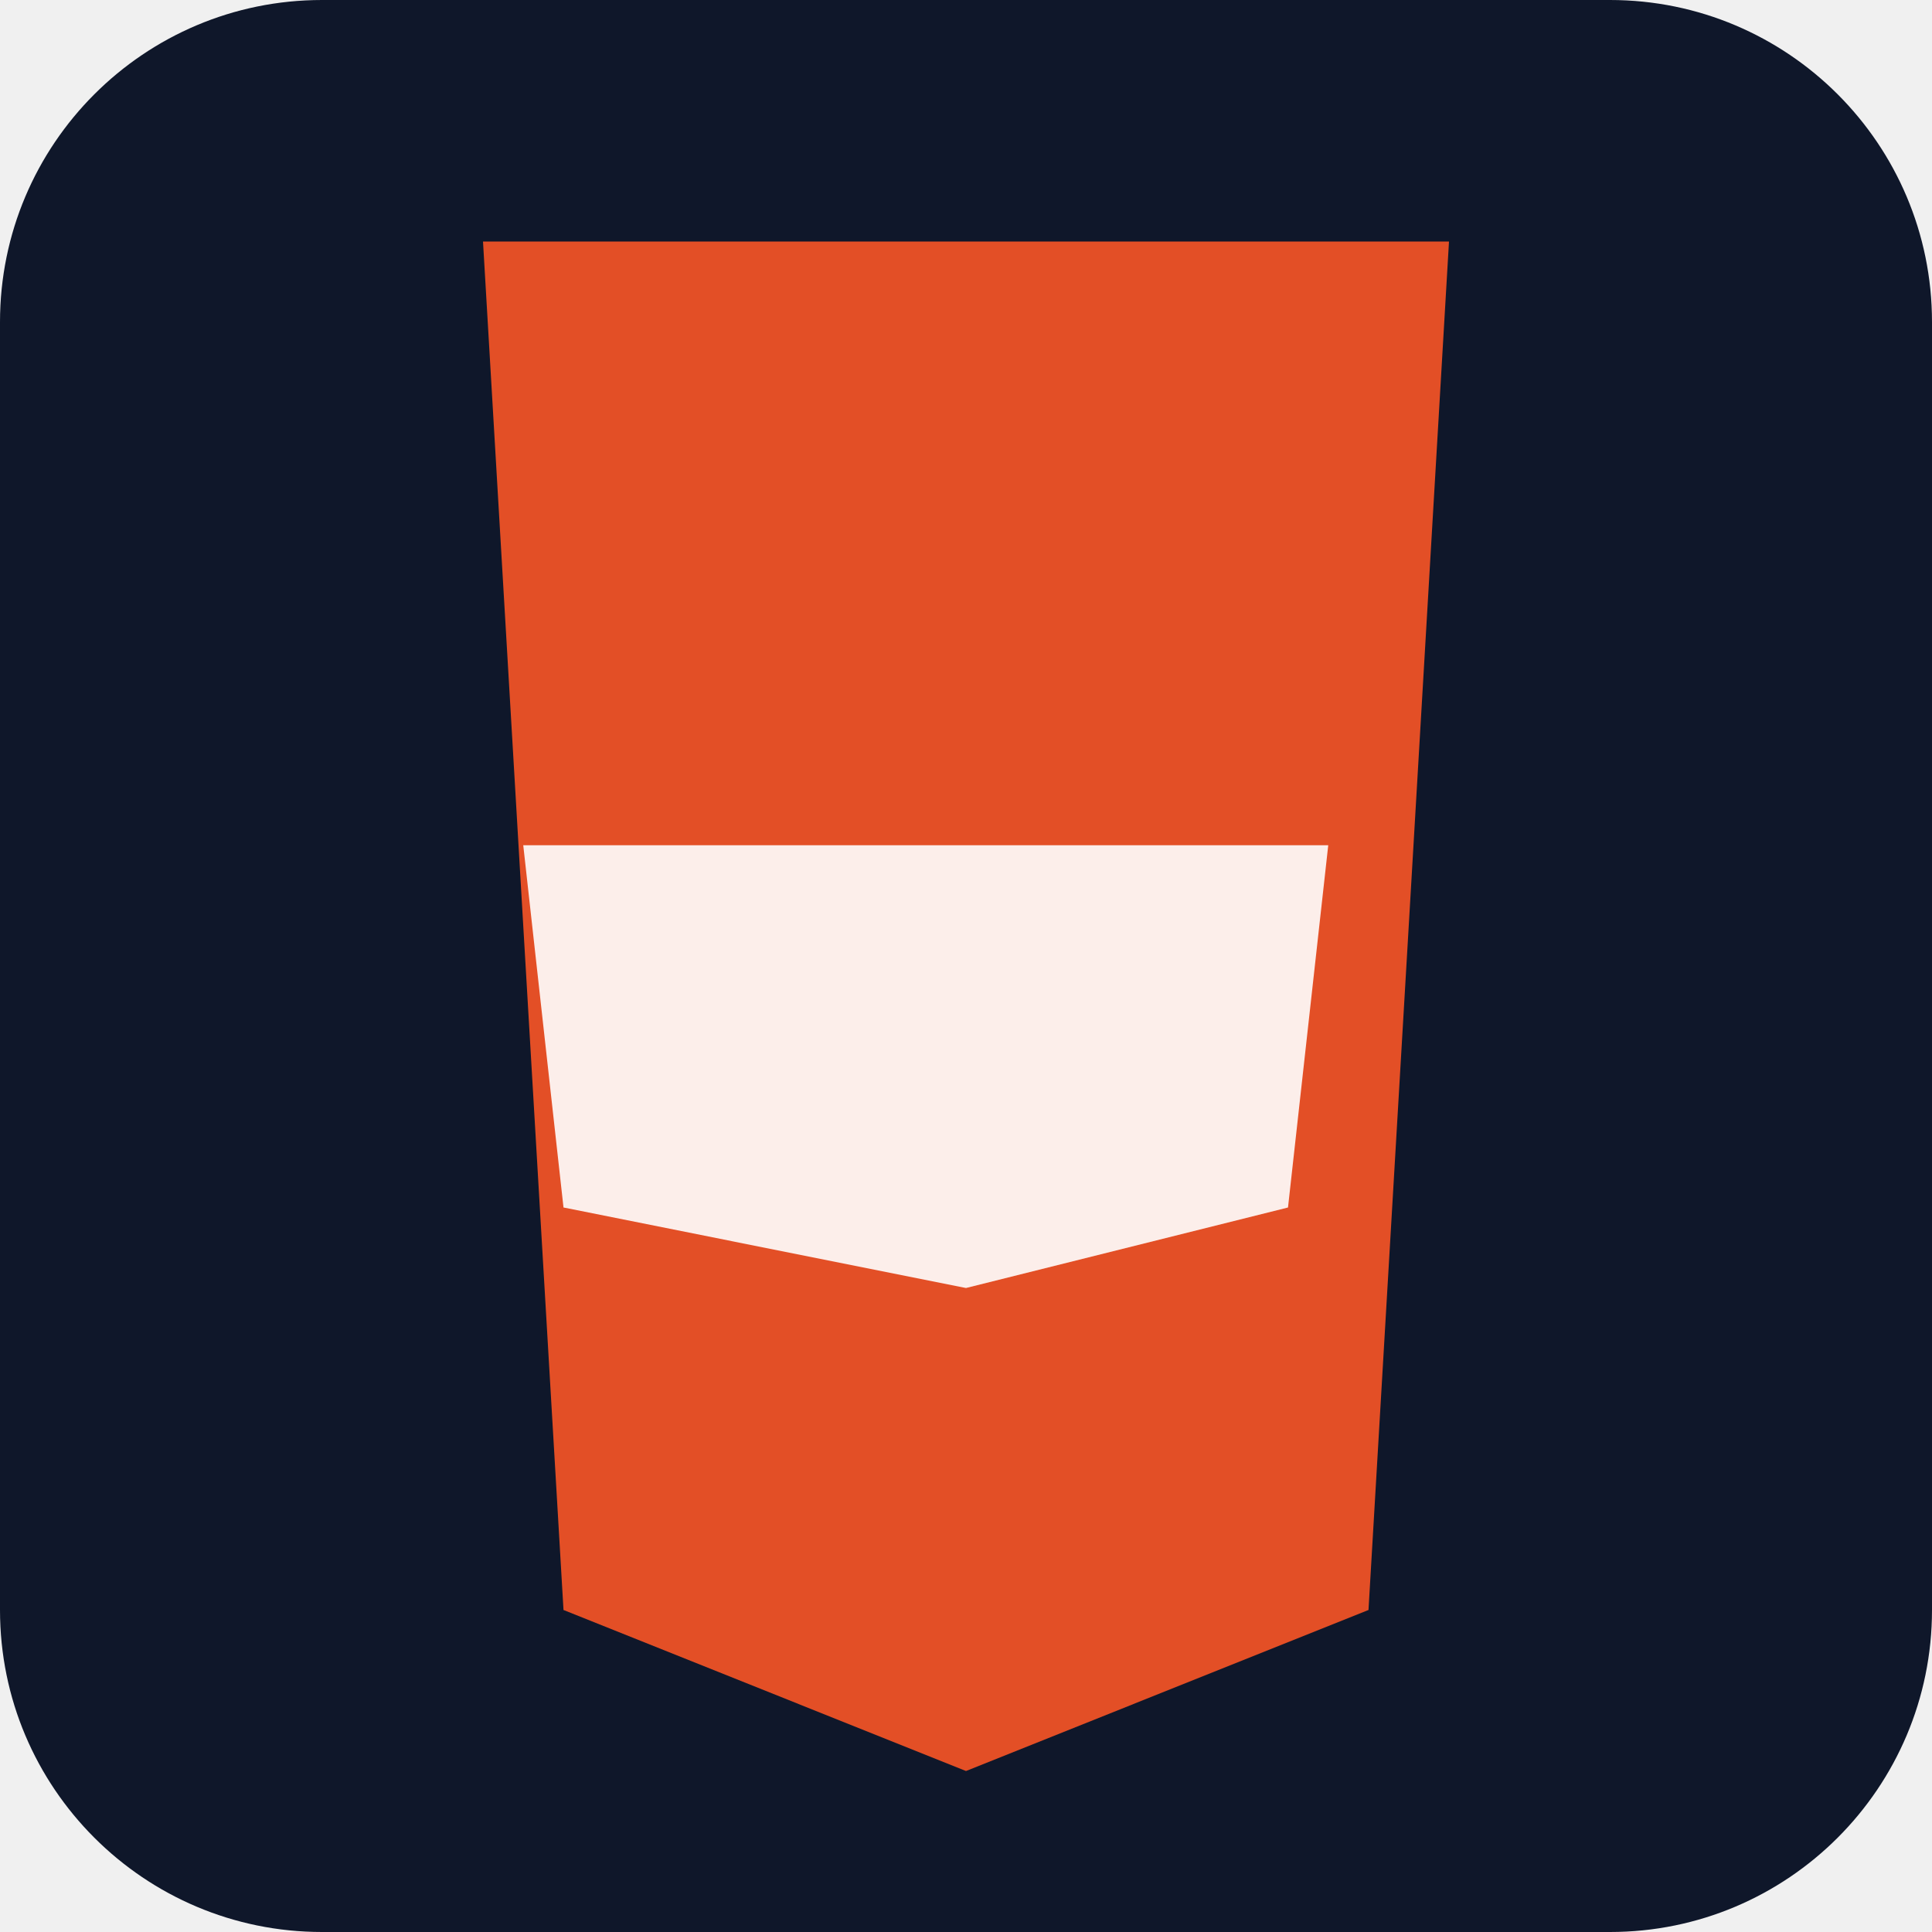
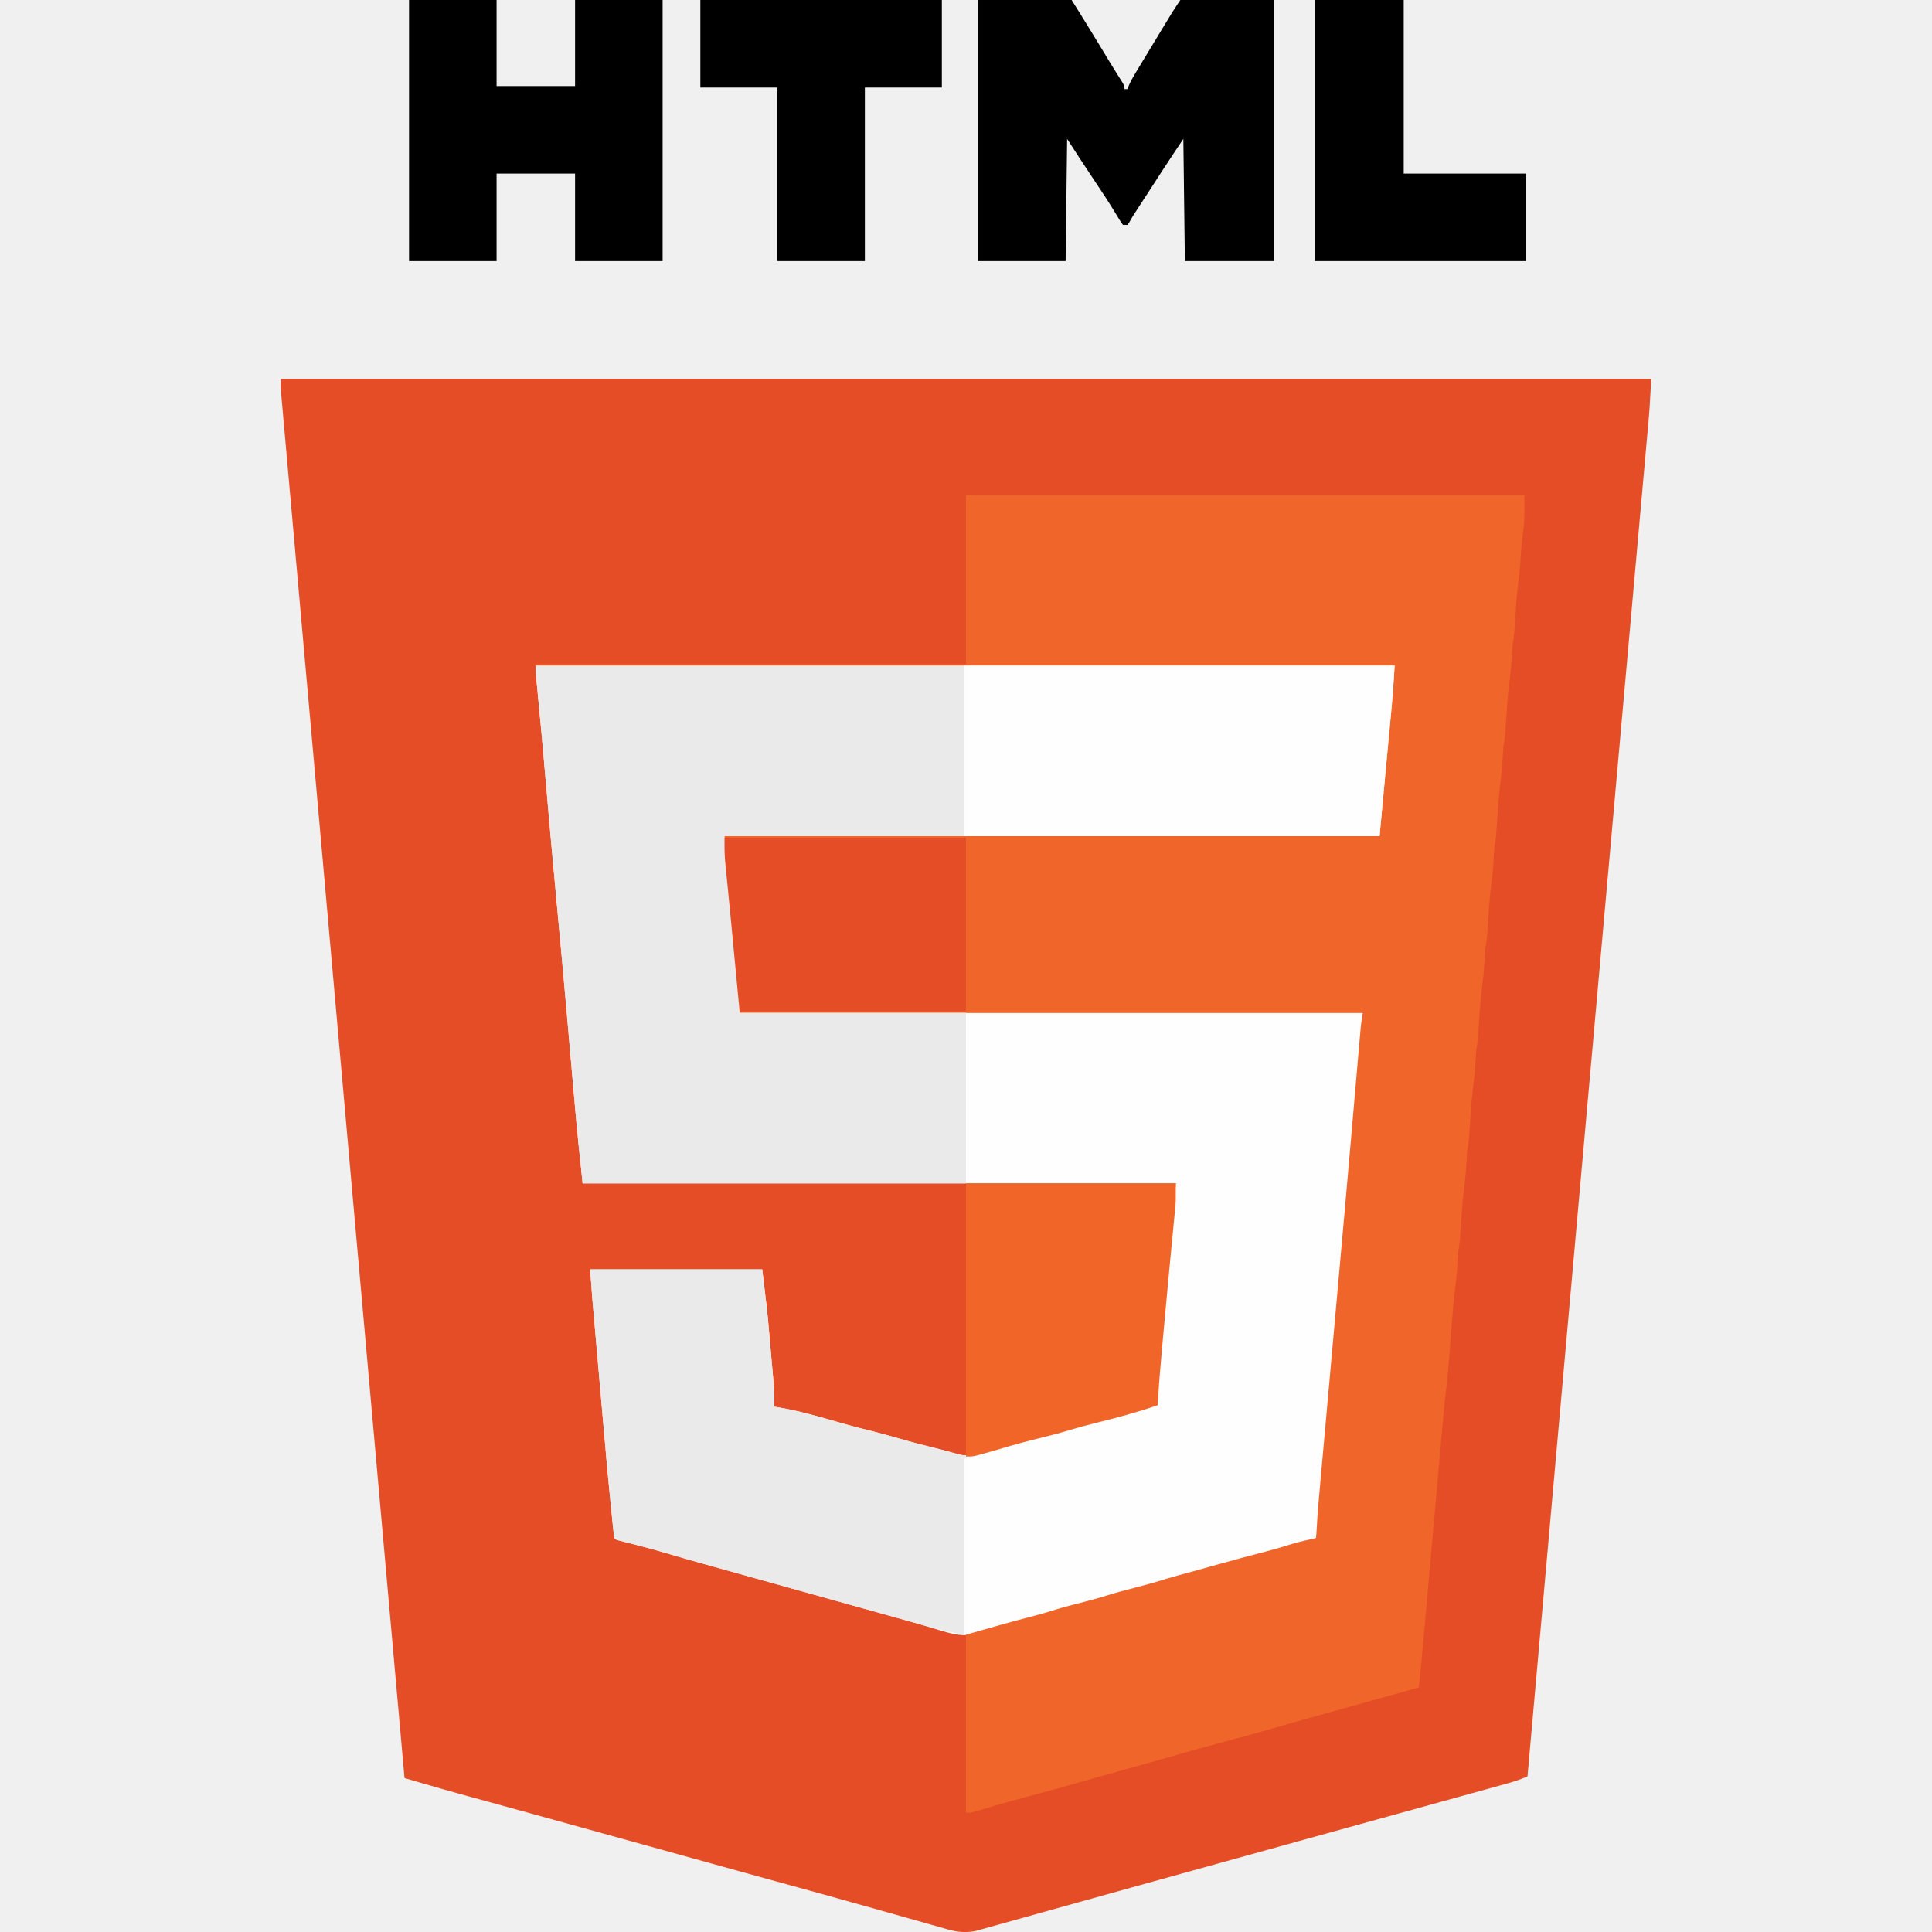
- <svg xmlns="http://www.w3.org/2000/svg" viewBox="0 0 48 48">
-   <rect width="48" height="48" rx="8" fill="#0F172A" />
-   <path d="M12 6l2 34 10 4 10-4 2-34H12z" fill="#E34F26" />
-   <path d="M24 32l8-2 1-9H24v11zm0 0v-11H13l1 9 10 2z" fill="#FFF" opacity="0.9" />
+ <svg xmlns="http://www.w3.org/2000/svg" version="1.1" width="1280" height="1280">
+   <path d="M0 0 C299.64 0 599.28 0 908 0 C906.851 20.675 906.851 20.675 906.017 29.848 C905.923 30.911 905.829 31.974 905.732 33.069 C905.42 36.578 905.104 40.087 904.788 43.597 C904.559 46.163 904.331 48.729 904.102 51.295 C903.607 56.852 903.11 62.409 902.612 67.967 C901.869 76.243 901.13 84.52 900.392 92.797 C899.144 106.787 897.893 120.778 896.64 134.768 C895.386 148.773 894.134 162.777 892.883 176.782 C892.804 177.662 892.726 178.541 892.645 179.447 C892.246 183.919 891.846 188.391 891.447 192.864 C888.609 224.643 885.768 256.421 882.926 288.199 C880.22 318.448 877.515 348.697 874.812 378.946 C874.73 379.862 874.649 380.778 874.564 381.722 C873.575 392.791 872.586 403.86 871.597 414.929 C870.202 430.54 868.807 446.151 867.412 461.762 C867.086 465.417 866.759 469.072 866.432 472.728 C864.244 497.216 862.055 521.705 859.866 546.193 C852.575 627.759 845.292 709.325 835.074 824.051 C834.985 825.058 834.985 825.058 834.893 826.085 C831.928 859.39 828.963 892.695 826 926 C824.745 926.478 823.49 926.954 822.234 927.429 C821.535 927.694 820.836 927.96 820.116 928.233 C816.899 929.399 813.619 930.32 810.322 931.223 C809.592 931.426 808.862 931.629 808.109 931.838 C805.686 932.512 803.261 933.18 800.836 933.848 C799.089 934.332 797.342 934.816 795.596 935.301 C790.852 936.616 786.107 937.927 781.361 939.237 C776.31 940.633 771.261 942.033 766.211 943.432 C755.583 946.375 744.954 949.314 734.325 952.252 C728.216 953.94 722.106 955.63 715.997 957.32 C715.025 957.589 714.054 957.857 713.053 958.134 C711.102 958.674 709.152 959.213 707.202 959.753 C702.347 961.096 697.492 962.439 692.637 963.781 C691.679 964.047 690.72 964.312 689.733 964.585 C683.876 966.205 678.02 967.824 672.163 969.443 C647.095 976.372 622.033 983.319 596.975 990.287 C590.489 992.09 584.003 993.891 577.516 995.691 C574.758 996.457 571.999 997.222 569.24 997.988 C567.402 998.498 565.564 999.008 563.725 999.518 C552.023 1002.766 540.324 1006.025 528.628 1009.296 C520.477 1011.575 512.324 1013.847 504.17 1016.114 C499.322 1017.462 494.475 1018.814 489.63 1020.175 C485.139 1021.437 480.645 1022.689 476.149 1023.934 C474.505 1024.391 472.861 1024.852 471.219 1025.316 C468.971 1025.951 466.719 1026.574 464.466 1027.194 C463.21 1027.545 461.954 1027.896 460.659 1028.257 C454.177 1029.573 448.618 1029.175 442.22 1027.361 C441.587 1027.185 440.953 1027.008 440.299 1026.826 C438.195 1026.238 436.096 1025.634 433.996 1025.031 C432.477 1024.603 430.958 1024.177 429.439 1023.751 C426.164 1022.831 422.89 1021.904 419.617 1020.973 C414.343 1019.471 409.064 1017.985 403.784 1016.501 C401.958 1015.988 400.132 1015.474 398.305 1014.961 C397.39 1014.704 396.475 1014.446 395.532 1014.181 C392.708 1013.387 389.884 1012.591 387.061 1011.795 C368.916 1006.681 350.745 1001.667 332.568 996.668 C323.455 994.161 314.343 991.649 305.23 989.137 C304.318 988.885 303.405 988.633 302.464 988.374 C279.105 981.933 255.759 975.44 232.414 968.946 C211.227 963.053 190.037 957.176 168.836 951.336 C167.844 951.063 166.852 950.789 165.83 950.508 C156.265 947.873 146.701 945.239 137.134 942.611 C133.645 941.652 130.156 940.691 126.667 939.73 C125.082 939.294 123.497 938.859 121.911 938.424 C112.389 935.813 102.897 933.109 93.42 930.337 C92.317 930.015 91.214 929.693 90.078 929.361 C87.385 928.575 84.693 927.788 82 927 C76.809 868.747 71.618 810.493 66.428 752.24 C66.349 751.359 66.271 750.479 66.19 749.572 C64.48 730.377 62.769 711.182 61.059 691.987 C60.219 682.556 59.378 673.125 58.538 663.694 C58.455 662.756 58.371 661.819 58.285 660.852 C55.882 633.883 53.479 606.914 51.075 579.945 C49.706 564.579 48.337 549.212 46.968 533.846 C46.807 532.042 46.646 530.237 46.485 528.433 C42.725 486.235 38.965 444.037 35.207 401.838 C35.129 400.956 35.05 400.074 34.969 399.165 C33.473 382.362 31.976 365.559 30.48 348.757 C29.549 338.301 28.618 327.846 27.687 317.391 C27.611 316.533 27.534 315.676 27.456 314.792 C24.928 286.408 22.397 258.023 19.866 229.639 C18.248 211.495 16.63 193.351 15.014 175.207 C14.943 174.419 14.873 173.632 14.801 172.821 C14.105 165.007 13.409 157.193 12.713 149.379 C12.374 145.567 12.034 141.754 11.694 137.942 C11.628 137.194 11.561 136.447 11.493 135.677 C10.435 123.803 9.376 111.931 8.316 100.058 C7.272 88.372 6.231 76.686 5.192 65 C4.635 58.74 4.077 52.48 3.517 46.22 C3.008 40.532 2.501 34.843 1.997 29.155 C1.814 27.102 1.631 25.049 1.446 22.996 C1.197 20.22 0.951 17.444 0.706 14.668 C0.633 13.868 0.561 13.069 0.486 12.245 C0.421 11.504 0.356 10.762 0.29 9.999 C0.233 9.366 0.177 8.734 0.119 8.082 C-0.035 5.392 0 2.694 0 0 Z " fill="#E44D26" transform="translate(186,251)" />
+   <path d="M0 0 C187.77 0 375.54 0 569 0 C568.418 9.317 567.832 18.58 566.949 27.863 C566.849 28.937 566.749 30.011 566.646 31.118 C566.329 34.516 566.008 37.914 565.688 41.312 C565.485 43.477 565.282 45.642 565.08 47.807 C564.388 55.205 563.694 62.602 563 70 C561.68 84.19 560.36 98.38 559 113 C415.78 113 272.56 113 125 113 C128.3 148.64 131.6 184.28 135 221 C135 223.97 135 226.94 135 230 C271.29 230 407.58 230 548 230 C546.847 247.289 545.692 264.477 543.999 281.704 C543.44 287.401 542.897 293.099 542.352 298.797 C542.239 299.973 542.126 301.149 542.01 302.361 C540.806 314.944 539.679 327.534 538.562 340.125 C538.356 342.447 538.15 344.77 537.944 347.092 C537.627 350.667 537.309 354.242 536.993 357.818 C535.817 371.074 534.63 384.33 533.441 397.585 C533.061 401.829 532.681 406.073 532.301 410.317 C531.16 423.065 530.017 435.813 528.871 448.56 C528.308 454.808 527.747 461.056 527.186 467.304 C527.001 469.365 526.816 471.427 526.63 473.488 C525.168 489.77 523.73 506.053 522.324 522.34 C522.185 523.95 522.046 525.561 521.907 527.171 C521.303 534.161 520.701 541.15 520.105 548.14 C519.862 550.985 519.617 553.829 519.371 556.673 C519.204 558.618 519.039 560.564 518.875 562.51 C518.774 563.678 518.673 564.845 518.569 566.048 C518.44 567.564 518.44 567.564 518.308 569.11 C517.989 572.1 517.523 575.04 517 578 C507.5 581.005 497.938 583.721 488.331 586.359 C484.552 587.398 480.776 588.45 477 589.5 C475.5 589.917 474 590.333 472.5 590.75 C471.757 590.956 471.015 591.163 470.25 591.375 C463.5 593.25 463.5 593.25 461.251 593.875 C459.747 594.293 458.242 594.711 456.737 595.129 C453.063 596.151 449.388 597.169 445.711 598.18 C437.074 600.559 428.469 603.031 419.875 605.562 C411.947 607.896 404.018 610.031 395.984 611.973 C390.403 613.368 384.921 615.106 379.421 616.789 C373.031 618.73 366.617 620.367 360.125 621.938 C355.367 623.127 350.689 624.565 346 626 C338.749 628.219 331.496 630.154 324.125 631.938 C320.238 632.909 316.411 634.046 312.579 635.214 C310.011 635.997 307.438 636.756 304.863 637.516 C301.857 638.41 298.916 639.383 295.98 640.484 C284.212 644.411 275.099 641.485 263.583 637.821 C260.304 636.779 257.003 635.858 253.688 634.938 C252.605 634.623 251.522 634.308 250.406 633.984 C246.507 632.858 242.599 631.77 238.688 630.688 C231.288 628.638 223.893 626.572 216.5 624.5 C209.335 622.492 202.17 620.488 195 618.5 C186.742 616.21 178.49 613.898 170.238 611.586 C164.161 609.883 158.082 608.186 152 606.5 C143.743 604.211 135.491 601.9 127.24 599.586 C122.578 598.279 117.915 596.973 113.246 595.688 C103.896 593.111 94.587 590.413 85.285 587.669 C76.917 585.222 68.5 582.994 60.046 580.865 C59.135 580.634 58.224 580.403 57.285 580.164 C56.48 579.962 55.674 579.761 54.844 579.553 C53 579 53 579 52 578 C51.683 575.787 51.431 573.564 51.203 571.34 C51.13 570.63 51.056 569.92 50.98 569.189 C50.732 566.772 50.49 564.355 50.25 561.938 C50.164 561.084 50.078 560.23 49.989 559.351 C47.563 535.297 45.467 511.213 43.361 487.129 C42.978 482.744 42.593 478.358 42.208 473.973 C41.453 465.372 40.701 456.772 39.951 448.172 C39.752 445.896 39.553 443.621 39.354 441.345 C39.038 437.738 38.724 434.13 38.411 430.522 C38.241 428.573 38.071 426.625 37.9 424.676 C37.744 422.874 37.744 422.874 37.585 421.035 C37.451 419.496 37.451 419.496 37.314 417.926 C36.836 411.954 36.427 405.976 36 400 C73.62 400 111.24 400 150 400 C153.458 428.819 153.458 428.819 154.387 439.594 C154.547 441.406 154.547 441.406 154.71 443.256 C154.93 445.752 155.147 448.248 155.363 450.745 C155.692 454.553 156.03 458.36 156.369 462.168 C156.584 464.622 156.798 467.077 157.012 469.531 C157.112 470.653 157.212 471.775 157.315 472.931 C157.831 478.981 158.101 484.928 158 491 C158.638 491.102 159.276 491.204 159.934 491.309 C174.242 493.648 188.241 497.725 202.142 501.769 C208.065 503.48 214.011 505.038 220 506.5 C227.768 508.396 235.444 510.528 243.12 512.763 C250.116 514.785 257.153 516.584 264.228 518.305 C269.14 519.507 273.965 520.82 278.734 522.52 C285.827 524.024 291.753 522.483 298.5 520.375 C306.372 518.015 314.266 515.884 322.25 513.938 C329.728 512.105 337.125 510.137 344.489 507.894 C350.61 506.057 356.795 504.522 363 503 C370.661 501.119 378.252 499.12 385.802 496.835 C394.138 494.324 402.571 492.174 411 490 C411.089 488.89 411.089 488.89 411.18 487.759 C412.981 465.495 414.942 443.247 416.938 421 C417.029 419.979 417.029 419.979 417.122 418.937 C419.392 393.622 421.699 368.312 424 343 C294.31 343 164.62 343 31 343 C29.128 325.524 27.316 308.075 25.801 290.57 C25.603 288.312 25.405 286.054 25.207 283.796 C24.789 279.034 24.372 274.272 23.957 269.51 C22.855 256.878 21.743 244.248 20.629 231.617 C20.461 229.717 20.461 229.717 20.291 227.779 C18.186 203.929 15.991 180.088 13.75 156.25 C11.122 128.287 8.6 100.318 6.199 72.335 C4.612 53.831 2.947 35.336 1.116 16.854 C1.001 15.677 1.001 15.677 0.883 14.476 C0.681 12.426 0.477 10.377 0.272 8.328 C0 5 0 5 0 0 Z " fill="#FEFEFE" transform="translate(355,441)" />
+   <path d="M0 0 C122.1 0 244.2 0 370 0 C370 17.876 370 17.876 369.062 24.5 C368.241 30.676 367.726 36.784 367.393 43.007 C367.089 48.3 366.476 53.52 365.803 58.777 C364.766 67.282 364.253 75.831 363.698 84.38 C363.621 85.537 363.544 86.694 363.465 87.887 C363.399 88.92 363.333 89.954 363.265 91.018 C362.995 94.051 362.514 97.001 362 100 C361.828 102.436 361.685 104.874 361.562 107.312 C361.22 113.508 360.592 119.617 359.803 125.774 C358.766 134.281 358.253 142.831 357.698 151.38 C357.621 152.537 357.544 153.694 357.465 154.887 C357.399 155.92 357.333 156.954 357.265 158.018 C356.995 161.051 356.514 164.001 356 167 C355.828 169.436 355.685 171.874 355.562 174.312 C355.22 180.508 354.592 186.617 353.803 192.774 C352.766 201.281 352.253 209.831 351.698 218.38 C351.621 219.537 351.544 220.694 351.465 221.887 C351.399 222.92 351.333 223.954 351.265 225.018 C350.995 228.051 350.514 231.001 350 234 C349.828 236.436 349.685 238.874 349.562 241.312 C349.22 247.508 348.592 253.617 347.803 259.774 C346.766 268.281 346.253 276.831 345.698 285.38 C345.621 286.537 345.544 287.694 345.465 288.887 C345.399 289.92 345.333 290.954 345.265 292.018 C344.995 295.051 344.514 298.001 344 301 C343.828 303.436 343.685 305.874 343.562 308.312 C343.22 314.508 342.592 320.617 341.803 326.774 C340.766 335.281 340.253 343.831 339.698 352.38 C339.621 353.537 339.544 354.694 339.465 355.887 C339.399 356.92 339.333 357.954 339.265 359.018 C338.995 362.051 338.514 365.001 338 368 C337.828 370.436 337.685 372.874 337.562 375.312 C337.22 381.508 336.592 387.617 335.803 393.774 C334.766 402.281 334.253 410.831 333.698 419.38 C333.621 420.537 333.544 421.694 333.465 422.887 C333.399 423.92 333.333 424.954 333.265 426.018 C332.995 429.051 332.514 432.001 332 435 C331.828 437.436 331.685 439.874 331.562 442.312 C331.22 448.508 330.592 454.617 329.803 460.774 C328.766 469.281 328.253 477.831 327.698 486.38 C327.621 487.537 327.544 488.694 327.465 489.887 C327.399 490.92 327.333 491.954 327.265 493.018 C326.995 496.051 326.514 499.001 326 502 C325.74 505.682 325.56 509.364 325.379 513.051 C325.111 517.215 324.604 521.341 324.09 525.48 C322.684 536.954 321.876 548.477 321 560 C320.671 564.334 320.337 568.667 320 573 C319.929 573.953 319.858 574.905 319.785 575.887 C319.348 581.505 318.764 587.092 318.079 592.685 C316.693 604.109 315.738 615.572 314.734 627.035 C314.518 629.49 314.301 631.944 314.083 634.399 C313.624 639.593 313.165 644.788 312.708 649.983 C312.004 657.97 311.293 665.955 310.58 673.941 C310.491 674.934 310.491 674.934 310.401 675.948 C310.101 679.306 309.801 682.664 309.501 686.021 C309.141 690.056 308.781 694.09 308.421 698.125 C308.06 702.163 307.7 706.201 307.339 710.239 C306.726 717.108 306.113 723.977 305.5 730.846 C304.893 737.667 304.284 744.488 303.674 751.308 C303.446 753.866 303.218 756.423 302.99 758.981 C302.676 762.513 302.36 766.044 302.044 769.576 C301.953 770.606 301.861 771.636 301.767 772.697 C301.249 778.474 300.662 784.237 300 790 C298.923 790.301 297.845 790.601 296.735 790.911 C296.011 791.113 295.288 791.315 294.542 791.523 C292.884 791.986 291.226 792.449 289.567 792.911 C284.825 794.235 280.083 795.558 275.342 796.882 C266.348 799.392 257.353 801.902 248.358 804.407 C243.759 805.687 239.161 806.969 234.562 808.25 C233.66 808.502 232.757 808.753 231.827 809.012 C220.934 812.048 210.053 815.119 199.188 818.25 C189.966 820.906 180.716 823.427 171.438 825.875 C159.807 828.944 148.234 832.182 136.674 835.508 C124.56 838.994 112.426 842.398 100.276 845.757 C90.377 848.495 80.494 851.28 70.625 854.125 C59.783 857.249 48.898 860.18 37.988 863.053 C28.698 865.512 19.469 868.142 10.271 870.918 C9.352 871.193 8.434 871.467 7.488 871.75 C6.689 871.992 5.891 872.235 5.068 872.484 C3 873 3 873 0 873 C0 834.06 0 795.12 0 755 C15.374 750.607 30.626 746.272 46.09 742.297 C50.925 741.039 55.678 739.581 60.438 738.062 C66.436 736.274 72.509 734.769 78.57 733.211 C83.586 731.914 88.563 730.576 93.5 729 C99.443 727.103 105.46 725.552 111.5 724 C118.578 722.18 125.584 720.264 132.551 718.051 C138.028 716.382 143.558 714.915 149.084 713.422 C156.215 711.494 163.328 709.507 170.438 707.5 C179.649 704.903 188.889 702.448 198.157 700.065 C204.187 698.505 210.117 696.772 216.051 694.879 C221.302 693.314 226.65 692.171 232 691 C232.041 690.125 232.082 689.25 232.124 688.349 C232.872 674.131 234.197 659.966 235.49 645.79 C235.828 642.085 236.162 638.379 236.496 634.673 C236.984 629.269 237.473 623.864 237.963 618.46 C238.809 609.121 239.649 599.781 240.484 590.441 C240.544 589.772 240.604 589.102 240.666 588.412 C240.968 585.03 241.271 581.648 241.573 578.266 C242.192 571.335 242.813 564.404 243.434 557.473 C243.496 556.771 243.559 556.069 243.624 555.346 C244.58 544.669 245.54 533.992 246.502 523.316 C249.441 490.693 252.359 458.07 255.188 425.438 C255.312 423.999 255.437 422.56 255.562 421.121 C256.04 415.603 256.519 410.084 256.997 404.566 C257.331 400.711 257.666 396.855 258 393 C258.158 391.179 258.158 391.179 258.319 389.322 C258.894 382.692 259.472 376.062 260.055 369.432 C260.224 367.506 260.392 365.579 260.559 363.652 C260.783 361.07 261.01 358.488 261.238 355.906 C261.333 354.798 261.333 354.798 261.43 353.667 C261.756 350.021 262.279 346.605 263 343 C126.71 343 -9.58 343 -150 343 C-160 237 -160 237 -160 226 C-16.78 226 126.44 226 274 226 C274 221.71 274 217.42 274 213 C274.275 209.311 274.589 205.662 274.988 201.988 C275.143 200.488 275.143 200.488 275.3 198.958 C275.519 196.835 275.741 194.712 275.966 192.59 C276.555 187.018 277.124 181.445 277.695 175.871 C277.809 174.766 277.923 173.662 278.04 172.523 C279.149 161.678 280.114 150.823 281.011 139.958 C281.773 130.917 282.872 122.025 284 113 C96.23 113 -91.54 113 -285 113 C-285 112.67 -285 112.34 -285 112 C-190.95 112 -96.9 112 0 112 C0 75.04 0 38.08 0 0 Z " fill="#F06529" transform="translate(640,328)" />
+   <path d="M0 0 C187.77 0 375.54 0 569 0 C568.418 9.317 567.832 18.58 566.949 27.863 C566.849 28.937 566.749 30.011 566.646 31.118 C566.329 34.516 566.008 37.914 565.688 41.312 C565.485 43.477 565.282 45.642 565.08 47.807 C564.388 55.205 563.694 62.602 563 70 C561.68 84.19 560.36 98.38 559 113 C415.78 113 272.56 113 125 113 C128.3 148.64 131.6 184.28 135 221 C135 223.97 135 226.94 135 230 C184.5 230 234 230 285 230 C285 267.29 285 304.58 285 343 C201.18 343 117.36 343 31 343 C29.128 325.524 27.316 308.075 25.801 290.57 C25.603 288.312 25.405 286.054 25.207 283.796 C24.789 279.034 24.372 274.272 23.957 269.51 C22.855 256.878 21.743 244.248 20.629 231.617 C20.461 229.717 20.461 229.717 20.291 227.779 C18.186 203.929 15.991 180.088 13.75 156.25 C11.122 128.287 8.6 100.318 6.199 72.335 C4.612 53.831 2.947 35.336 1.116 16.854 C1.001 15.677 1.001 15.677 0.883 14.476 C0.681 12.426 0.477 10.377 0.272 8.328 C0 5 0 5 0 0 Z " fill="#EBEAEA" transform="translate(355,441)" />
+   <path d="M0 0 C37.62 0 75.24 0 114 0 C117.458 28.819 117.458 28.819 118.387 39.594 C118.547 41.406 118.547 41.406 118.71 43.256 C118.93 45.752 119.147 48.248 119.363 50.745 C119.692 54.553 120.03 58.36 120.369 62.168 C120.584 64.622 120.798 67.077 121.012 69.531 C121.112 70.653 121.212 71.775 121.315 72.931 C121.831 78.981 122.101 84.928 122 91 C122.957 91.153 122.957 91.153 123.934 91.309 C138.242 93.648 152.241 97.725 166.142 101.769 C172.065 103.48 178.011 105.038 184 106.5 C190.882 108.18 197.698 110.021 204.5 112 C213.05 114.486 221.643 116.709 230.289 118.832 C236.886 120.455 243.443 122.222 250 124 C249.01 124.495 249.01 124.495 248 125 C248 163.61 248 202.22 248 242 C236.639 240.377 225.661 237.249 214.652 234.055 C210.671 232.905 206.681 231.792 202.688 230.688 C195.288 228.638 187.893 226.572 180.5 224.5 C173.335 222.492 166.17 220.488 159 218.5 C150.742 216.21 142.49 213.898 134.238 211.586 C128.161 209.883 122.082 208.186 116 206.5 C107.743 204.211 99.491 201.9 91.24 199.586 C86.578 198.279 81.915 196.973 77.246 195.688 C67.896 193.111 58.587 190.413 49.285 187.669 C40.917 185.222 32.5 182.994 24.046 180.865 C23.135 180.634 22.224 180.403 21.285 180.164 C20.48 179.962 19.674 179.761 18.844 179.553 C17 179 17 179 16 178 C15.683 175.787 15.431 173.564 15.203 171.34 C15.13 170.63 15.056 169.92 14.98 169.189 C14.732 166.772 14.49 164.355 14.25 161.938 C14.164 161.084 14.078 160.23 13.989 159.351 C11.563 135.297 9.467 111.213 7.361 87.129 C6.978 82.744 6.593 78.358 6.208 73.973 C5.453 65.372 4.701 56.772 3.951 48.172 C3.752 45.896 3.553 43.621 3.354 41.345 C3.038 37.738 2.724 34.13 2.411 30.522 C2.241 28.573 2.071 26.625 1.9 24.676 C1.796 23.475 1.692 22.273 1.585 21.035 C1.496 20.009 1.406 18.983 1.314 17.926 C0.836 11.954 0.427 5.976 0 0 Z " fill="#EAEAEA" transform="translate(391,841)" />
+   <path d="M0 0 C94.05 0 188.1 0 285 0 C284.418 9.317 283.832 18.58 282.949 27.863 C282.849 28.937 282.749 30.011 282.646 31.118 C282.329 34.516 282.008 37.914 281.688 41.312 C281.485 43.477 281.282 45.642 281.08 47.807 C280.388 55.205 279.694 62.602 279 70 C277.68 84.19 276.36 98.38 275 113 C184.25 113 93.5 113 0 113 C0 75.71 0 38.42 0 0 Z " fill="#FEFEFE" transform="translate(639,441)" />
+   <path d="M0 0 C20.46 0 40.92 0 62 0 C68.269 10.03 74.507 20.067 80.625 30.188 C81.683 31.936 82.742 33.685 83.801 35.433 C84.837 37.144 85.872 38.856 86.907 40.568 C88.355 42.952 89.822 45.323 91.304 47.686 C91.676 48.282 92.048 48.878 92.431 49.492 C93.466 51.146 94.505 52.796 95.544 54.447 C97 57 97 57 97 59 C97.66 59 98.32 59 99 59 C99.268 58.281 99.537 57.562 99.813 56.822 C101.006 53.986 102.394 51.483 103.984 48.852 C104.583 47.857 105.182 46.862 105.8 45.837 C106.443 44.777 107.087 43.717 107.75 42.625 C108.412 41.528 109.075 40.431 109.757 39.302 C111.489 36.436 113.225 33.572 114.963 30.71 C116.633 27.958 118.298 25.203 119.965 22.449 C121.205 20.403 122.446 18.358 123.688 16.312 C124.55 14.89 124.55 14.89 125.431 13.438 C125.973 12.547 126.515 11.656 127.074 10.738 C127.544 9.965 128.014 9.192 128.499 8.396 C130.275 5.561 132.144 2.784 134 0 C154.46 0 174.92 0 196 0 C196 57.09 196 114.18 196 173 C176.53 173 157.06 173 137 173 C136.67 146.27 136.34 119.54 136 92 C128.278 103.552 128.278 103.552 120.688 115.188 C119.775 116.603 118.862 118.018 117.949 119.434 C117.478 120.164 117.007 120.895 116.521 121.648 C114.859 124.218 113.19 126.783 111.52 129.348 C110.934 130.247 110.349 131.145 109.745 132.072 C108.607 133.819 107.467 135.566 106.327 137.313 C105.807 138.112 105.286 138.911 104.75 139.734 C104.264 140.478 103.778 141.221 103.277 141.986 C102.225 143.645 101.257 145.356 100.312 147.078 C99.879 147.712 99.446 148.347 99 149 C98.01 149 97.02 149 96 149 C94.498 146.926 93.219 144.896 91.938 142.688 C86.818 134.176 81.339 125.927 75.802 117.685 C70.094 109.187 64.538 100.614 59 92 C58.67 118.73 58.34 145.46 58 173 C38.86 173 19.72 173 0 173 C0 115.91 0 58.82 0 0 Z " fill="#000000" transform="translate(648,0)" />
+   <path d="M0 0 C19.14 0 38.28 0 58 0 C58 18.81 58 37.62 58 57 C75.16 57 92.32 57 110 57 C110 38.19 110 19.38 110 0 C129.14 0 148.28 0 168 0 C168 57.09 168 114.18 168 173 C148.86 173 129.72 173 110 173 C110 153.86 110 134.72 110 115 C92.84 115 75.68 115 58 115 C58 134.14 58 153.28 58 173 C38.86 173 19.72 173 0 173 C0 115.91 0 58.82 0 0 Z " fill="#000000" transform="translate(271,0)" />
+   <path d="M0 0 C45.87 0 91.74 0 139 0 C139 12.374 139 12.374 138.529 17.235 C138.424 18.337 138.32 19.439 138.213 20.574 C138.098 21.739 137.982 22.905 137.863 24.105 C137.684 25.987 137.684 25.987 137.5 27.906 C137.243 30.6 136.983 33.294 136.721 35.988 C136.307 40.239 135.9 44.492 135.495 48.744 C135.427 49.46 135.359 50.177 135.289 50.915 C135.15 52.371 135.012 53.827 134.873 55.283 C134.663 57.489 134.453 59.695 134.242 61.9 C132.954 75.398 131.717 88.9 130.509 102.405 C130.297 104.774 130.084 107.142 129.87 109.511 C128.742 122 127.678 134.478 127 147 C113.478 151.671 99.753 155.361 85.867 158.769 C80.031 160.211 74.25 161.749 68.5 163.5 C61.72 165.565 54.883 167.311 48 169 C39.568 171.07 31.235 173.333 22.922 175.832 C18.86 177.051 14.78 178.2 10.688 179.312 C9.495 179.639 8.303 179.965 7.074 180.301 C4 181 4 181 0 181 C0 121.27 0 61.54 0 0 Z " fill="#F16529" transform="translate(640,784)" />
+   <path d="M0 0 C52.8 0 105.6 0 160 0 C160 37.95 160 75.9 160 115 C110.5 115 61 115 10 115 C8.02 94.21 6.04 73.42 4 52 C2.145 32.995 2.145 32.995 0.272 13.991 C-0.045 9.337 0 4.665 0 0 Z " fill="#E44D26" transform="translate(480,555)" />
+   <path d="M0 0 C52.8 0 105.6 0 160 0 C160 19.14 160 38.28 160 58 C143.17 58 126.34 58 109 58 C109 95.95 109 133.9 109 173 C89.86 173 70.72 173 51 173 C51 135.05 51 97.1 51 58 C34.17 58 17.34 58 0 58 C0 38.86 0 19.72 0 0 Z " fill="#000000" transform="translate(464,0)" />
+   <path d="M0 0 C19.47 0 38.94 0 59 0 C59 37.95 59 75.9 59 115 C85.73 115 112.46 115 140 115 C140 134.14 140 153.28 140 173 C93.8 173 47.6 173 0 173 C0 115.91 0 58.82 0 0 Z " fill="#000000" transform="translate(871,0)" />
</svg>
